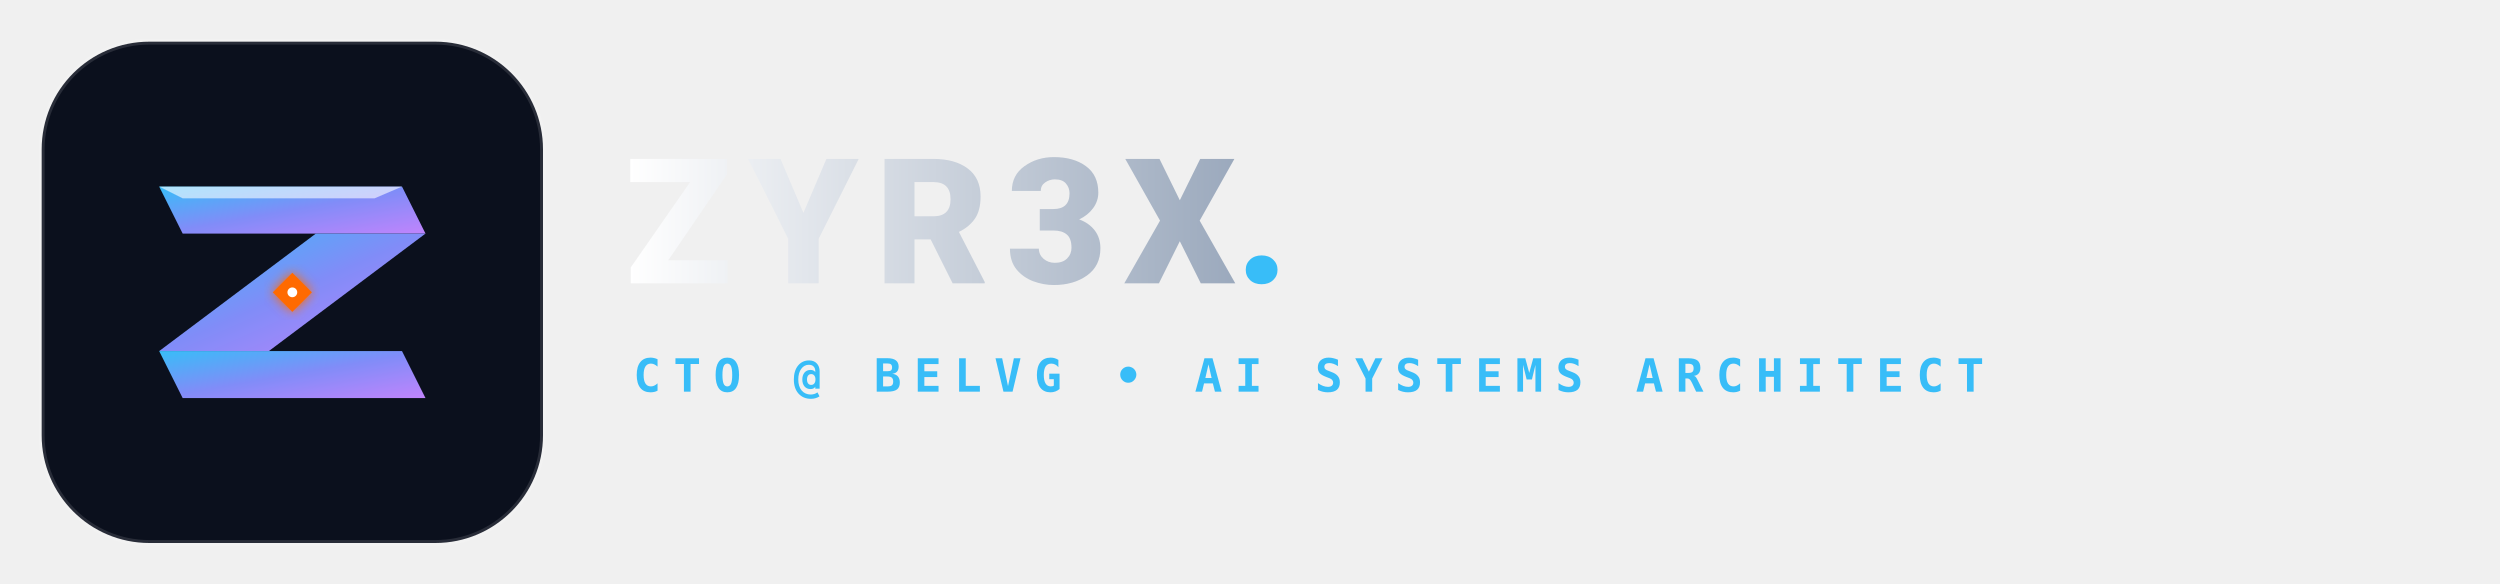
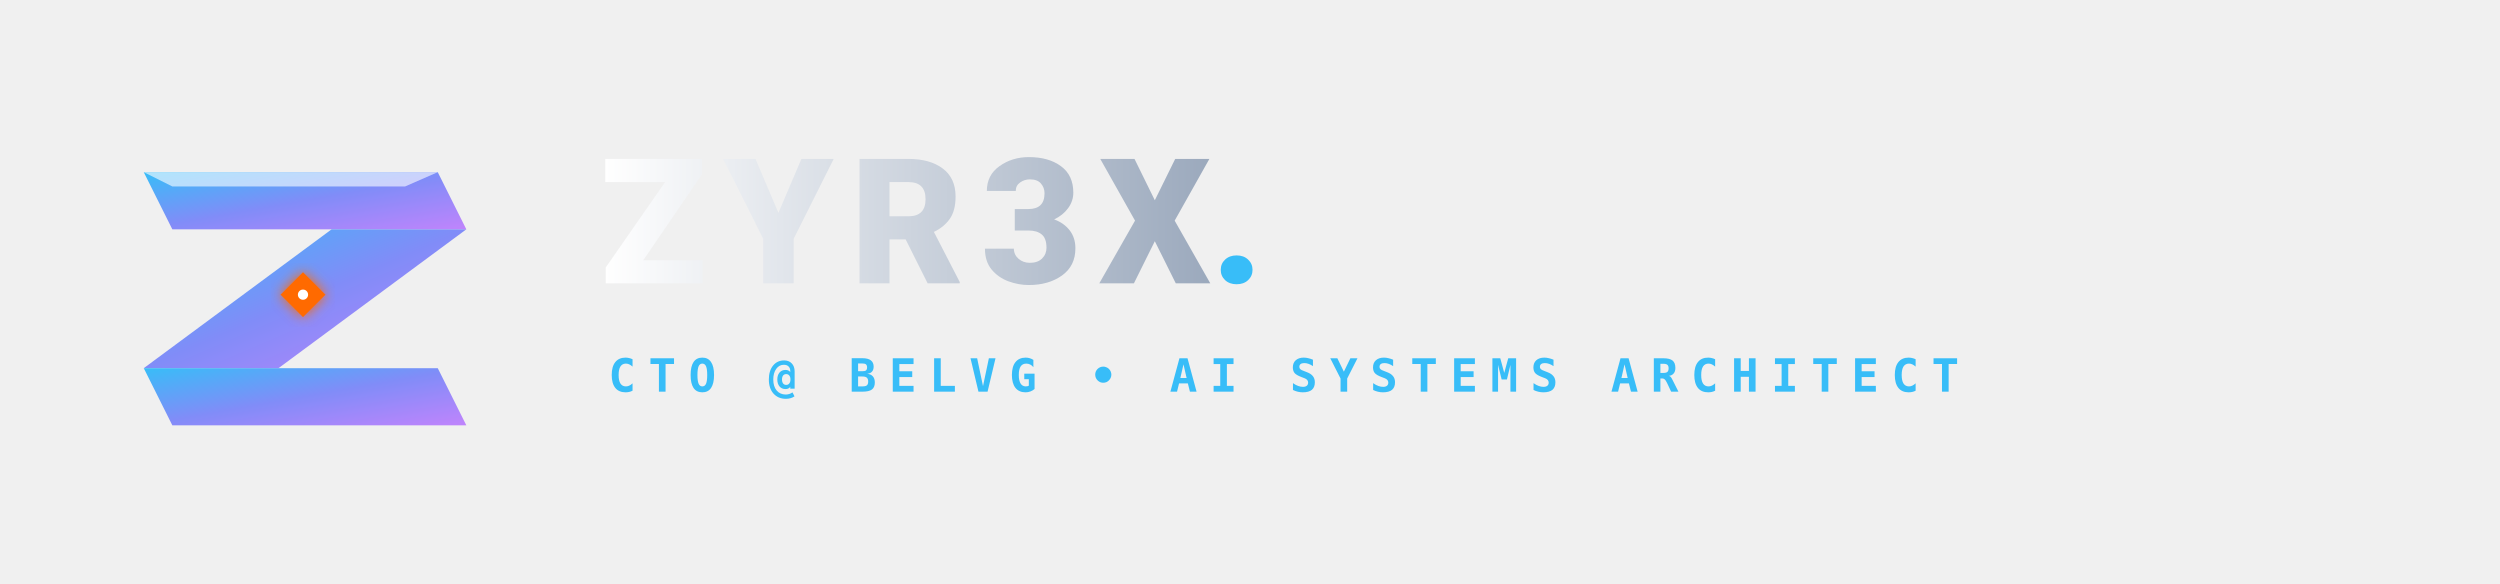
<svg xmlns="http://www.w3.org/2000/svg" viewBox="0 0 600 140" width="100%" height="140">
  <defs>
    <linearGradient id="fullCyberGrad" x1="0%" y1="0%" x2="100%" y2="100%">
      <stop offset="0%" stop-color="#38bdf8" />
      <stop offset="50%" stop-color="#818cf8" />
      <stop offset="100%" stop-color="#c084fc" />
    </linearGradient>
    <linearGradient id="textGrad" x1="0%" y1="0%" x2="100%" y2="0%">
      <stop offset="0%" stop-color="#ffffff" />
      <stop offset="100%" stop-color="#94a3b8" />
    </linearGradient>
    <filter id="logoGlow" x="-20%" y="-20%" width="140%" height="140%">
      <feGaussianBlur stdDeviation="6" result="blur" />
      <feComposite in="SourceGraphic" in2="blur" operator="over" />
    </filter>
  </defs>
  <style>
    .brand-text { font-family: -apple-system, BlinkMacSystemFont, "Segoe UI", Roboto, sans-serif; font-weight: 900; font-size: 42px; fill: url(#textGrad); letter-spacing: 4px; }
    .sub-text { font-family: ui-monospace, "SF Mono", Menlo, Consolas, monospace; font-weight: 600; font-size: 11px; fill: #38bdf8; letter-spacing: 3px; text-transform: uppercase; }
  </style>
-   <g transform="translate(10, 10) scale(0.235)">
-     <rect width="512" height="512" rx="110" fill="#0b101d" stroke="rgba(255,255,255,0.12)" stroke-width="6" />
-     <path d="M 120 148 L 368 148 L 392 196 L 208 196 L 144 196 Z" fill="url(#fullCyberGrad)" />
-     <path d="M 120 148 L 368 148 L 340 160 L 144 160 Z" fill="#ffffff" fill-opacity="0.6" />
-     <polygon points="392,196 232,316 120,316 280,196" fill="url(#fullCyberGrad)" />
-     <path d="M 120 316 L 144 364 L 392 364 L 368 316 Z" fill="url(#fullCyberGrad)" />
-     <polygon points="256,236 276,256 256,276 236,256" fill="#ff6b00" filter="url(#logoGlow)" />
+   <g transform="translate(10, 8) scale(0.245)">
+     <path d="M 100 136 L 388 136 L 416 192 L 196 192 L 128 192 Z" fill="url(#fullCyberGrad)" />
+     <path d="M 100 136 L 388 136 L 356 150 L 128 150 Z" fill="#ffffff" fill-opacity="0.6" />
+     <polygon points="416,192 232,328 100,328 284,192" fill="url(#fullCyberGrad)" />
+     <path d="M 100 328 L 128 384 L 416 384 L 388 328 Z" fill="url(#fullCyberGrad)" />
+     <polygon points="256,234 278,256 256,278 234,256" fill="#ff6b00" filter="url(#logoGlow)" />
    <circle cx="256" cy="256" r="5" fill="#ffffff" />
  </g>
-   <g transform="translate(150, 68)">
+   <g transform="translate(144, 68)">
    <text x="0" y="0" class="brand-text">ZYR3X<tspan fill="#38bdf8">.</tspan>
    </text>
    <text x="2" y="26" class="sub-text">CTO @ BELVG • AI SYSTEMS ARCHITECT</text>
  </g>
</svg>
